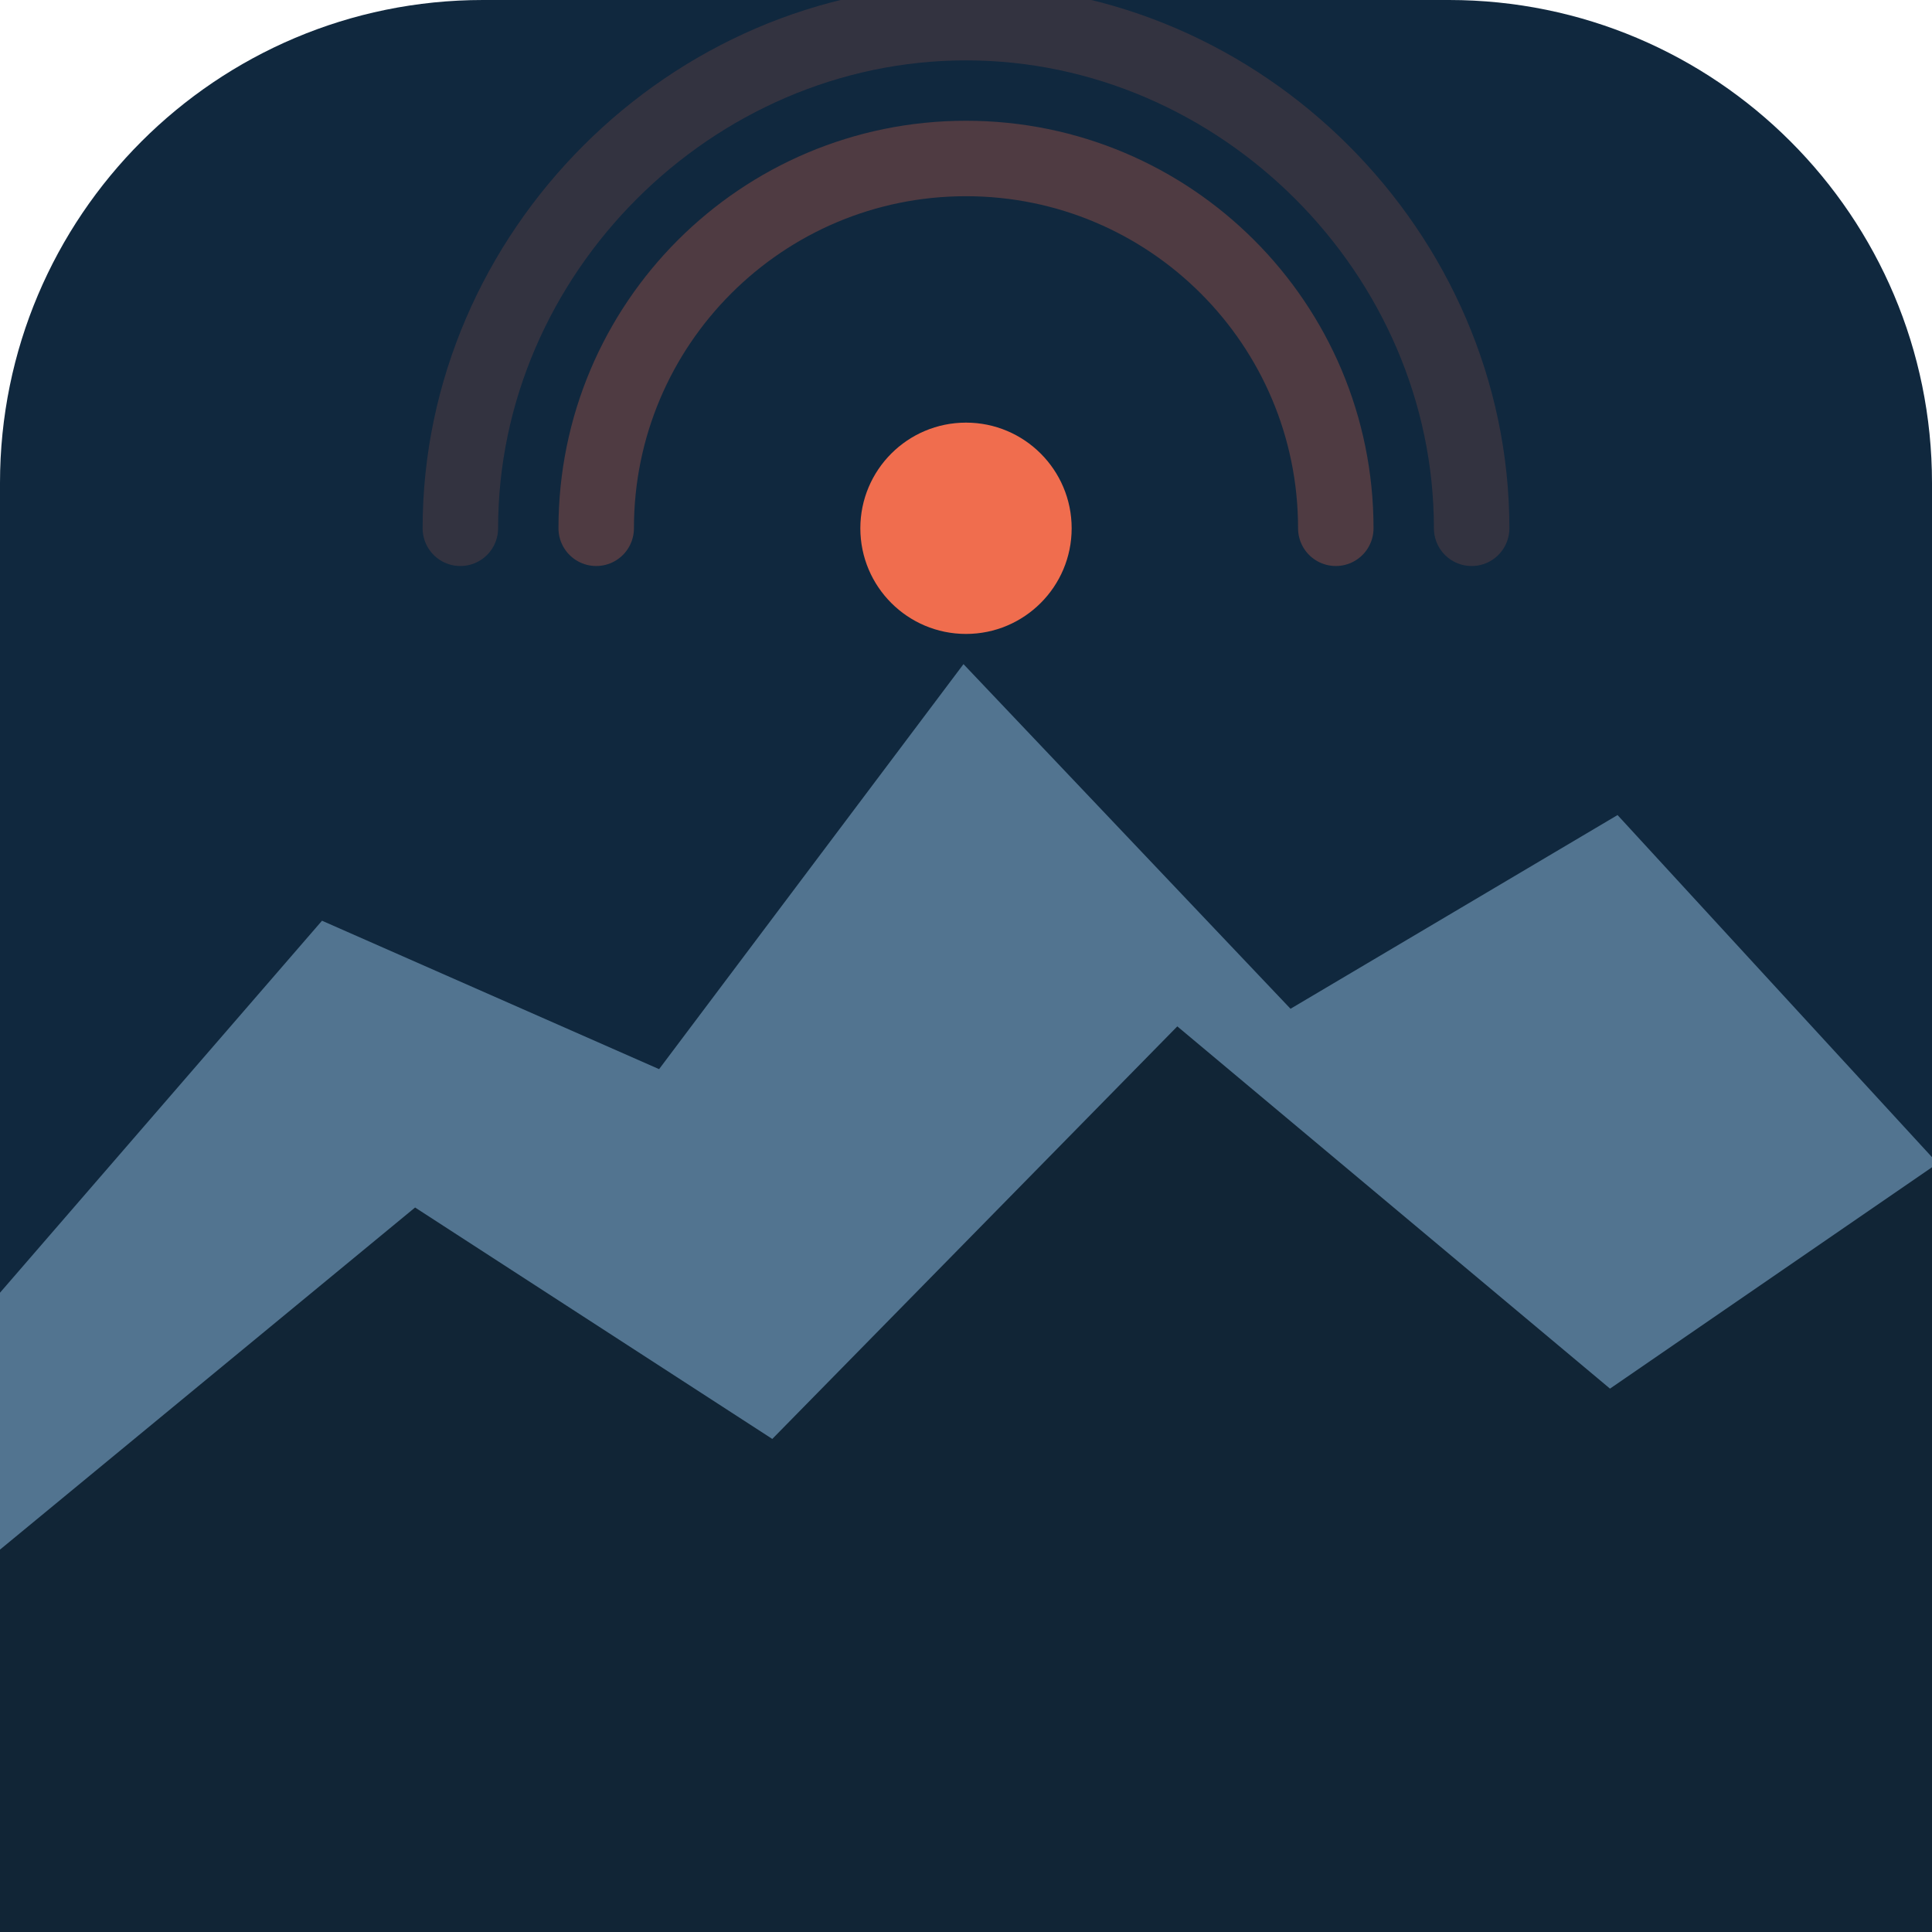
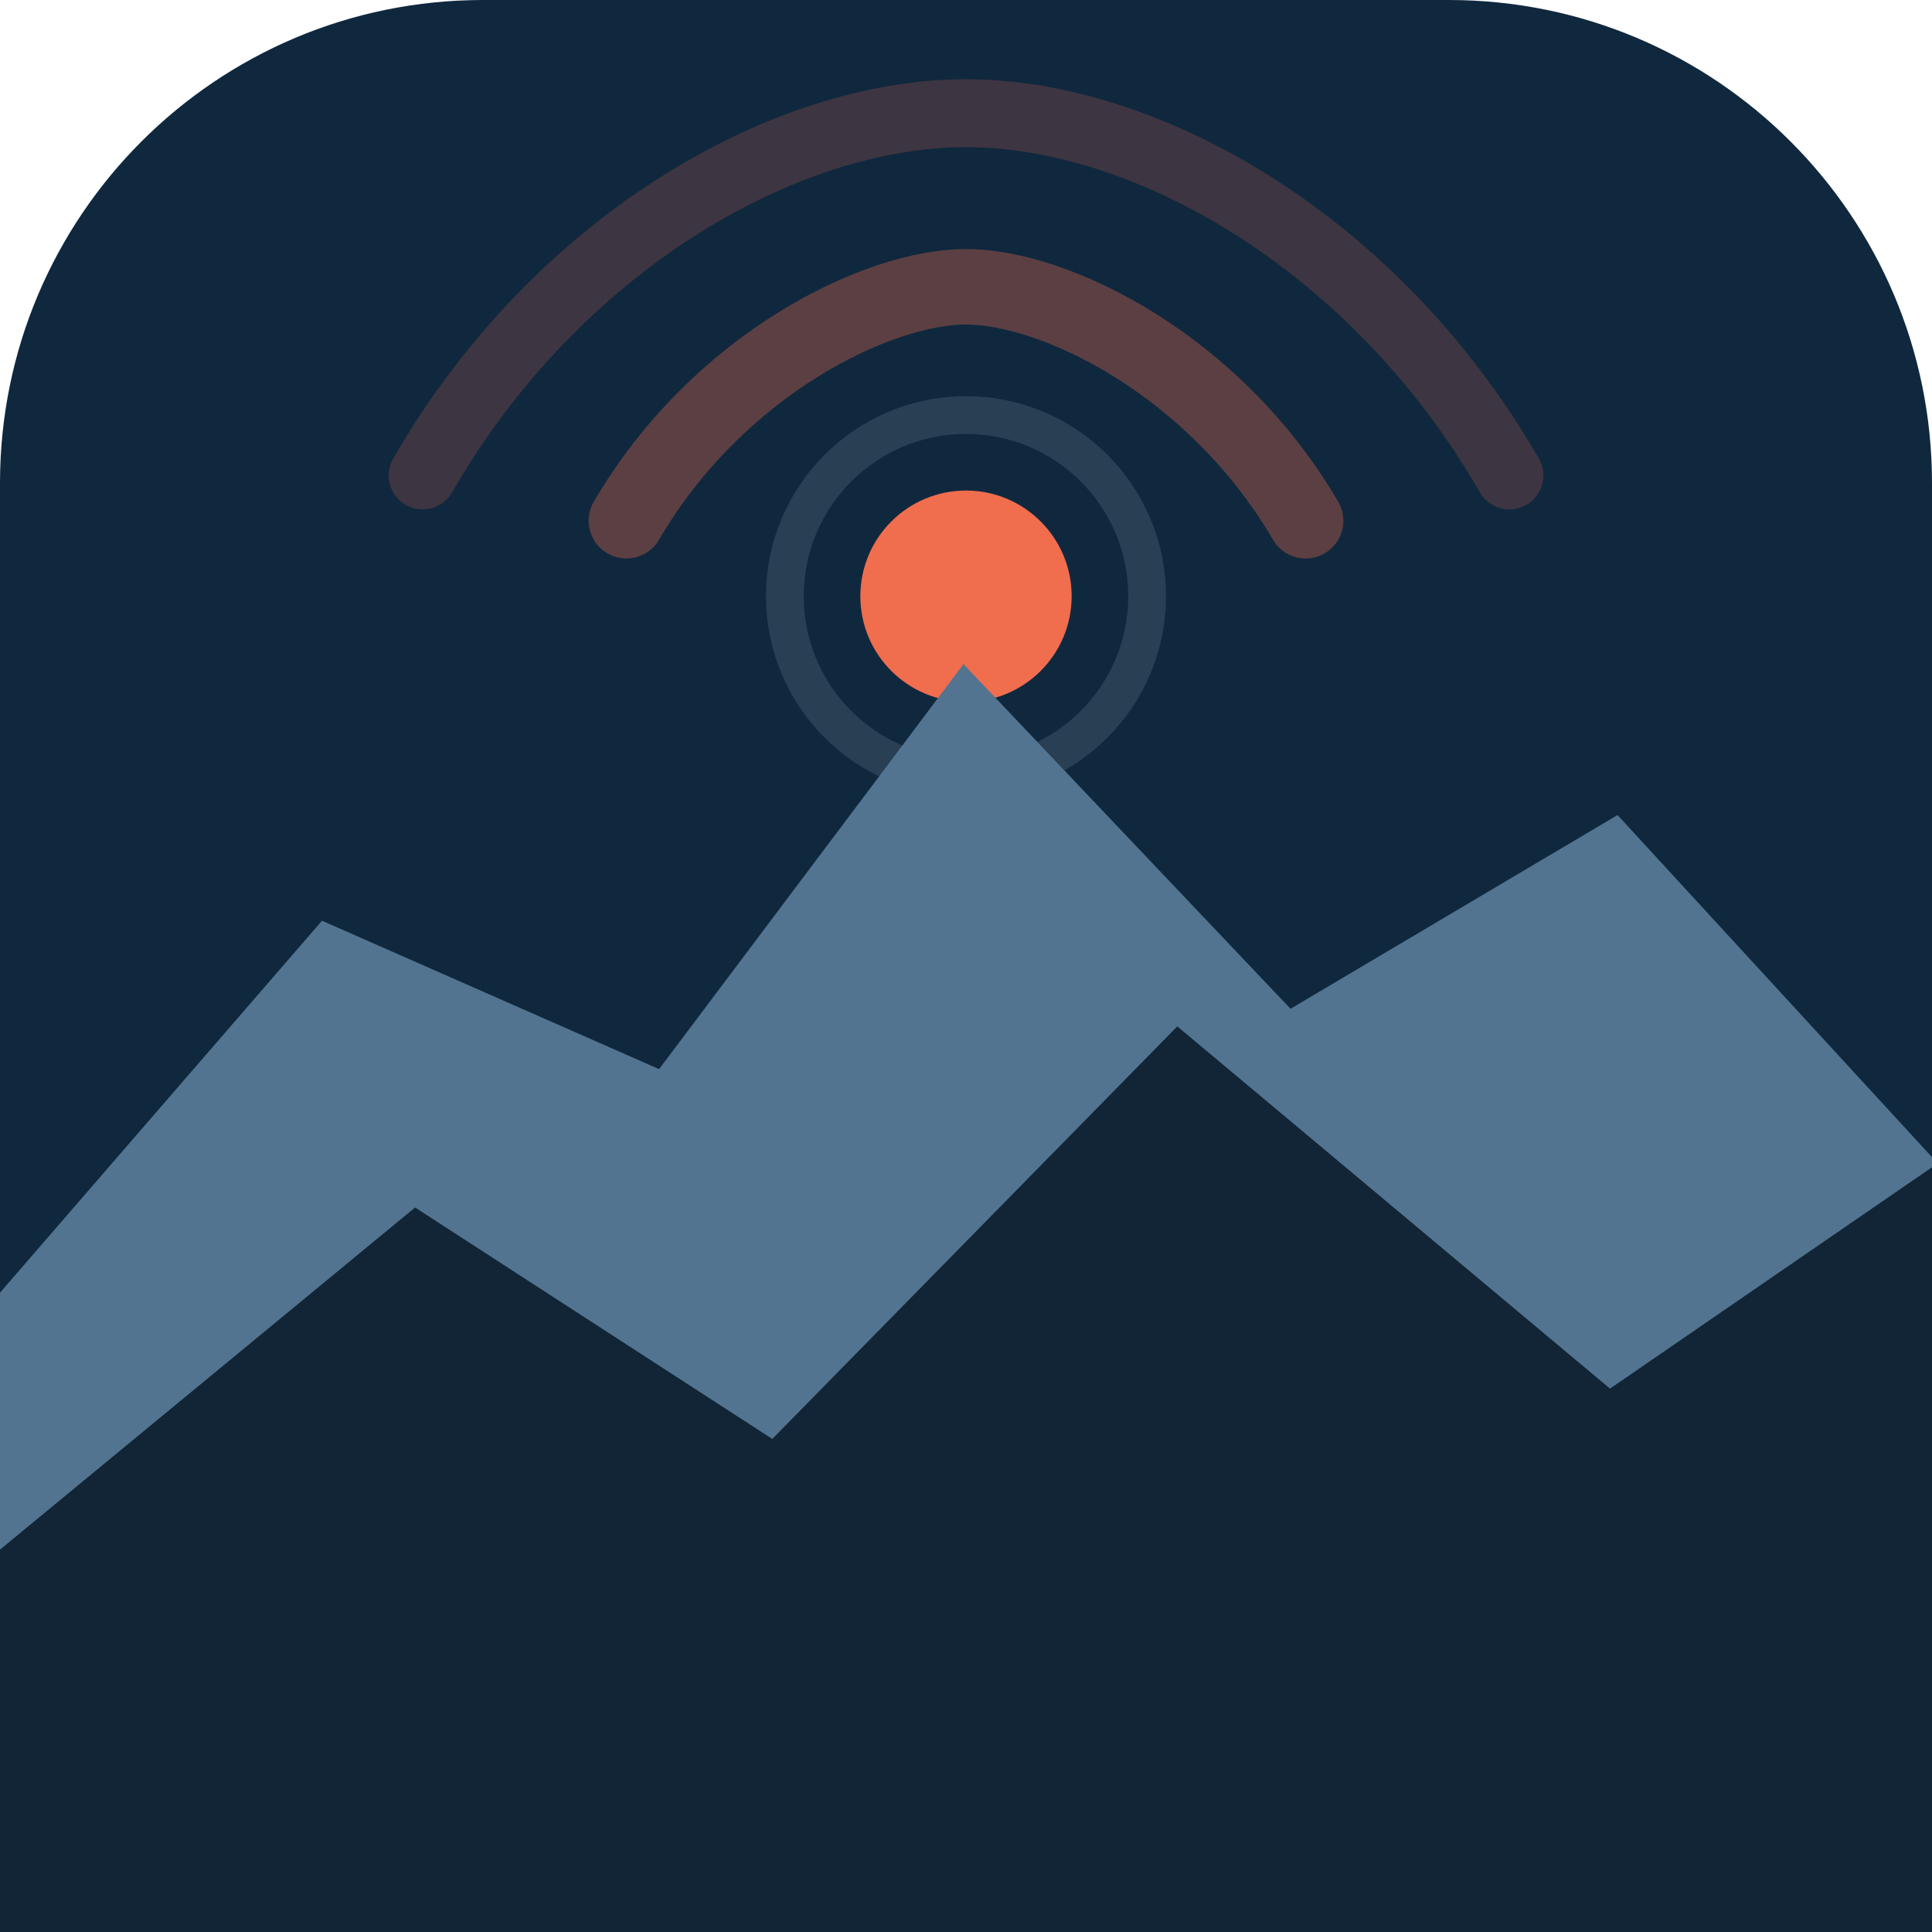
<svg xmlns="http://www.w3.org/2000/svg" width="256" height="256" viewBox="0 0 256 256" fill="none">
  <rect width="256" height="256" rx="64" fill="#10283E" />
-   <circle cx="128" cy="70" r="14" fill="#F06D4E" />
-   <path d="M79 70C79 42.938 100.938 21 128 21C155.062 21 177 42.938 177 70" stroke="#F06D4E" stroke-opacity="0.28" stroke-width="10" stroke-linecap="round" />
-   <path d="M61 70C61 33.549 91.549 3 128 3C164.451 3 195 33.549 195 70" stroke="#F06D4E" stroke-opacity="0.16" stroke-width="10" stroke-linecap="round" />
+   <path d="M83 69C95.083 48.333 116.183 38 128 38C139.817 38 160.917 48.333 173 69" stroke="#F06D4E" stroke-opacity="0.34" stroke-width="10" stroke-linecap="round" />
+   <path d="M56 63C73.667 32.333 103.867 15 128 15C152.133 15 182.333 32.333 200 63" stroke="#F06D4E" stroke-opacity="0.2" stroke-width="9" stroke-linecap="round" />
+   <circle cx="128" cy="79" r="14" fill="#F06D4E" />
+   <circle cx="128" cy="79" r="24" stroke="#DDEAF4" stroke-opacity="0.12" stroke-width="5" />
  <path d="M0 171.29L42.667 122L87.333 141.667L127.667 88L171 133.667L214.333 108L256 153.333V256H0V171.29Z" fill="#527490" />
  <path d="M0 205.333L55 160L102.333 190.667L156 136L213.333 184L256 154.667V256H0V205.333Z" fill="#112536" />
</svg>
